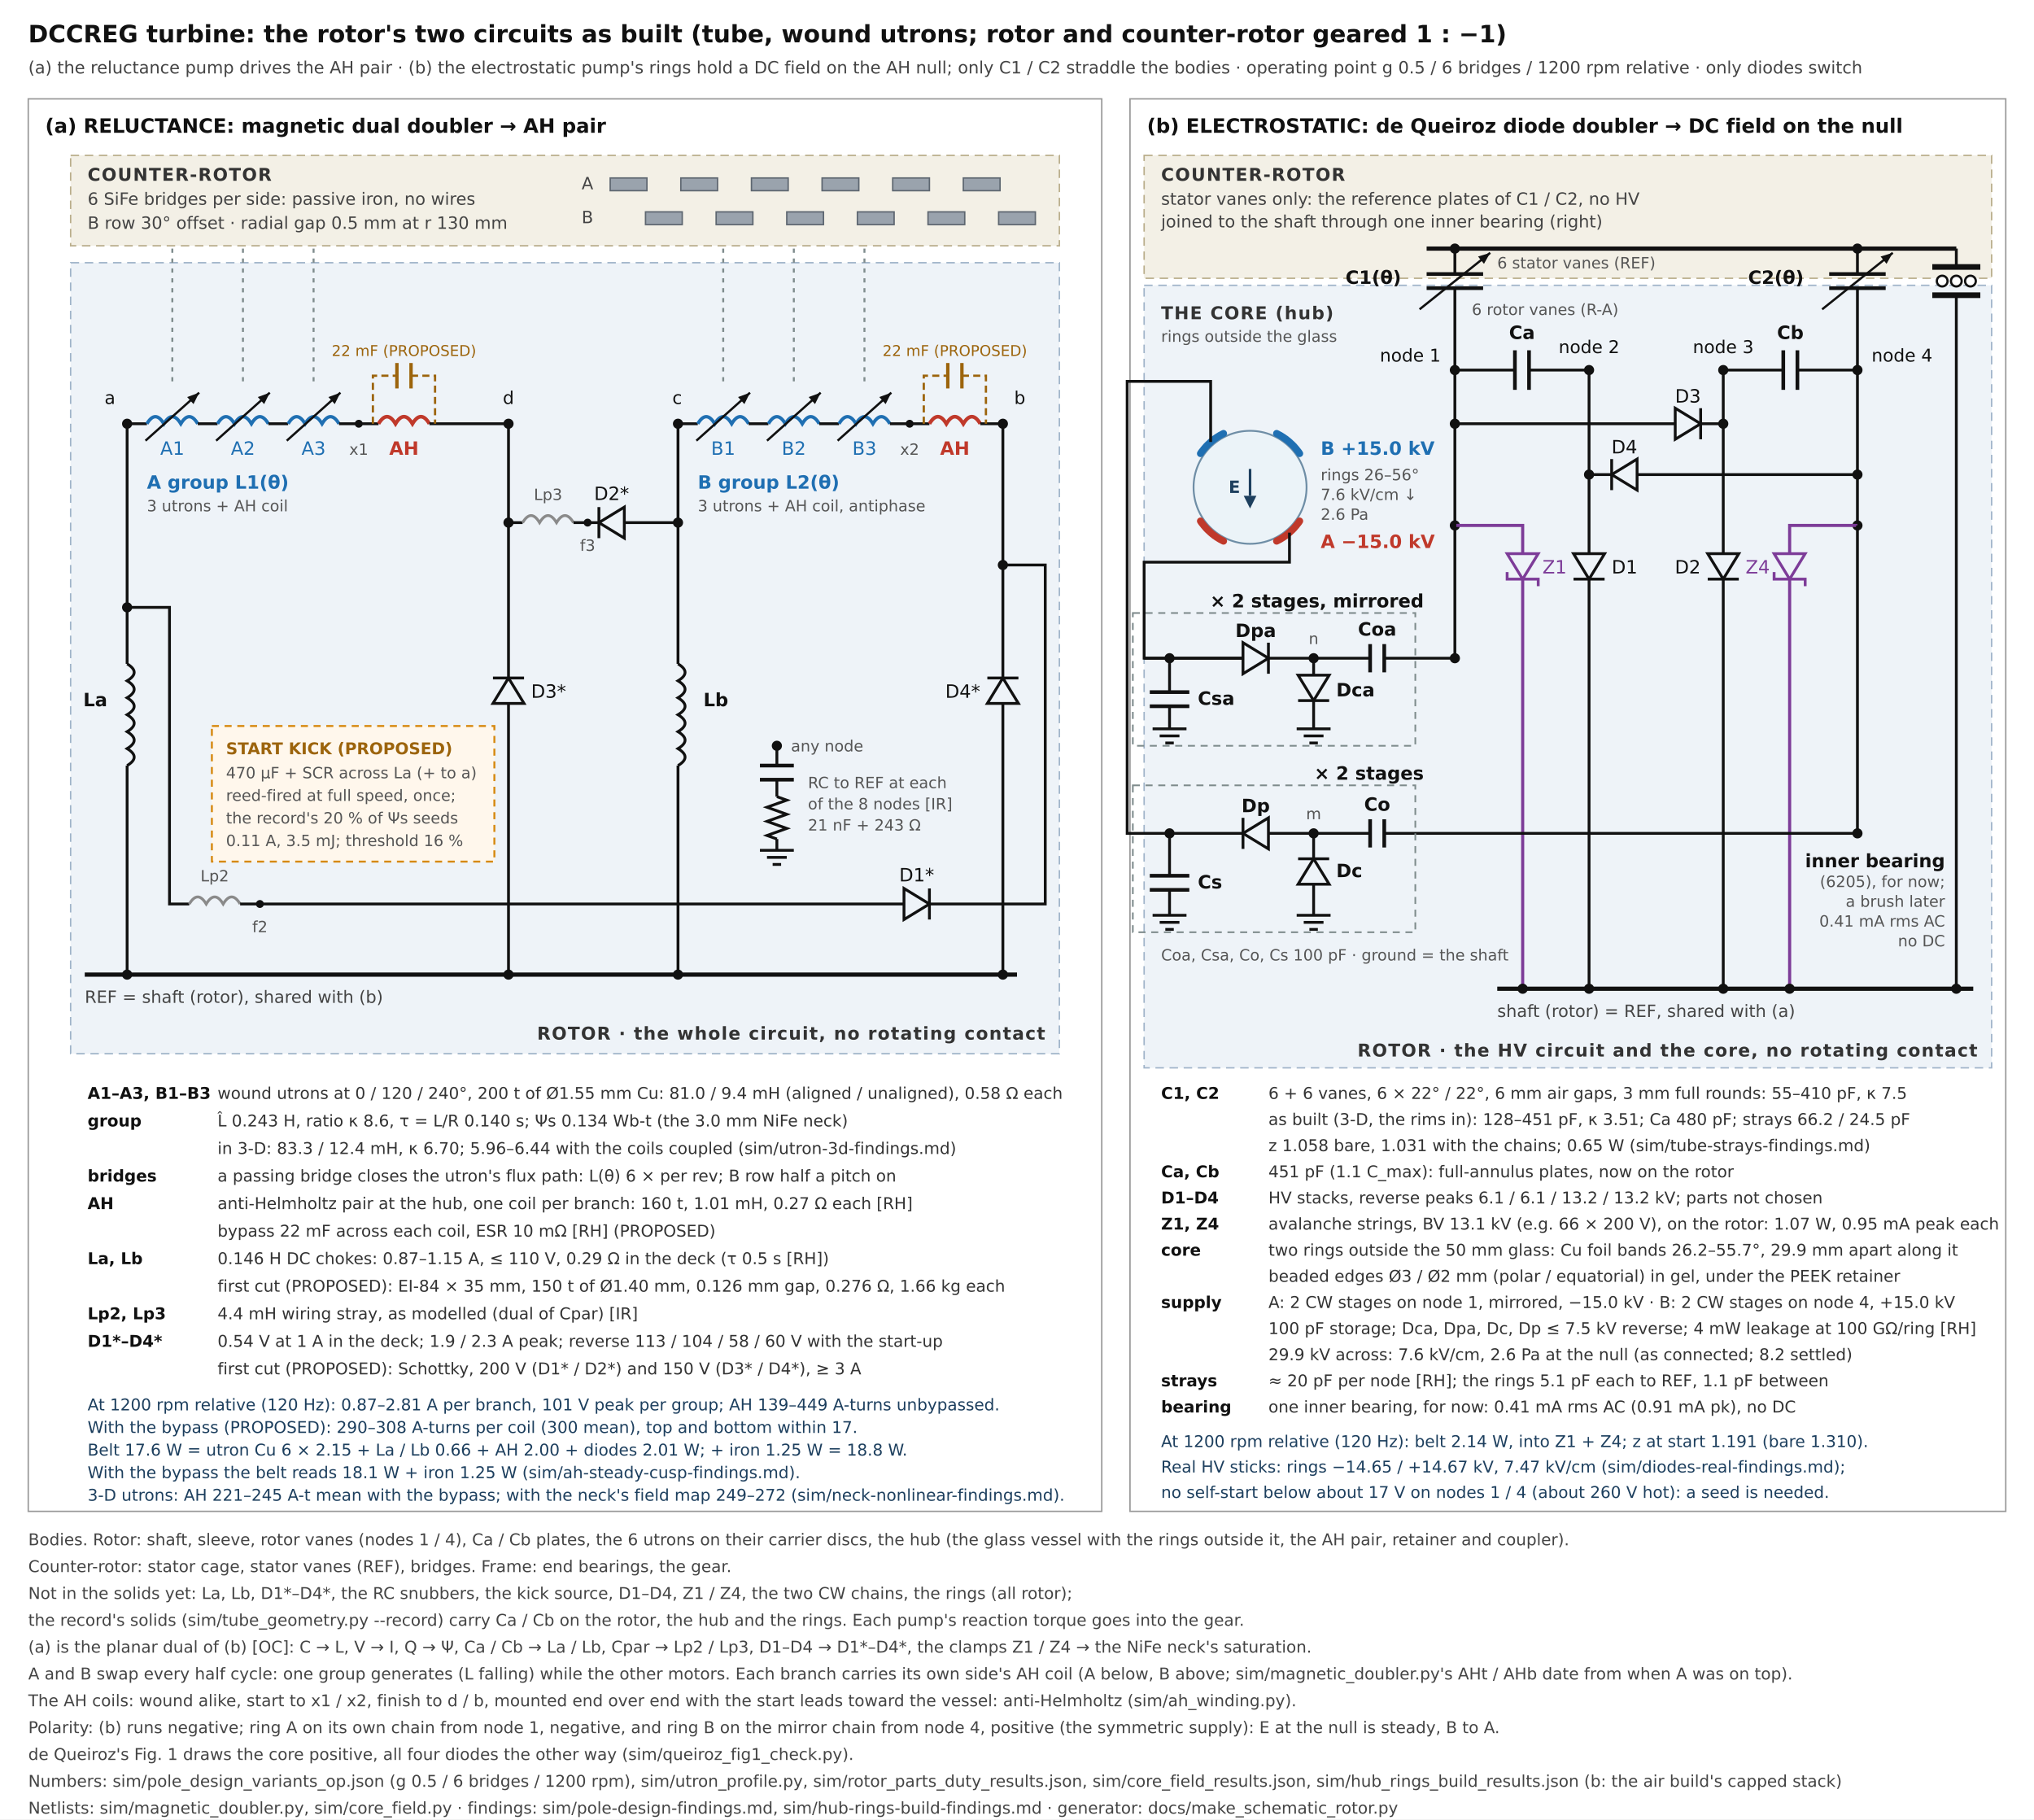
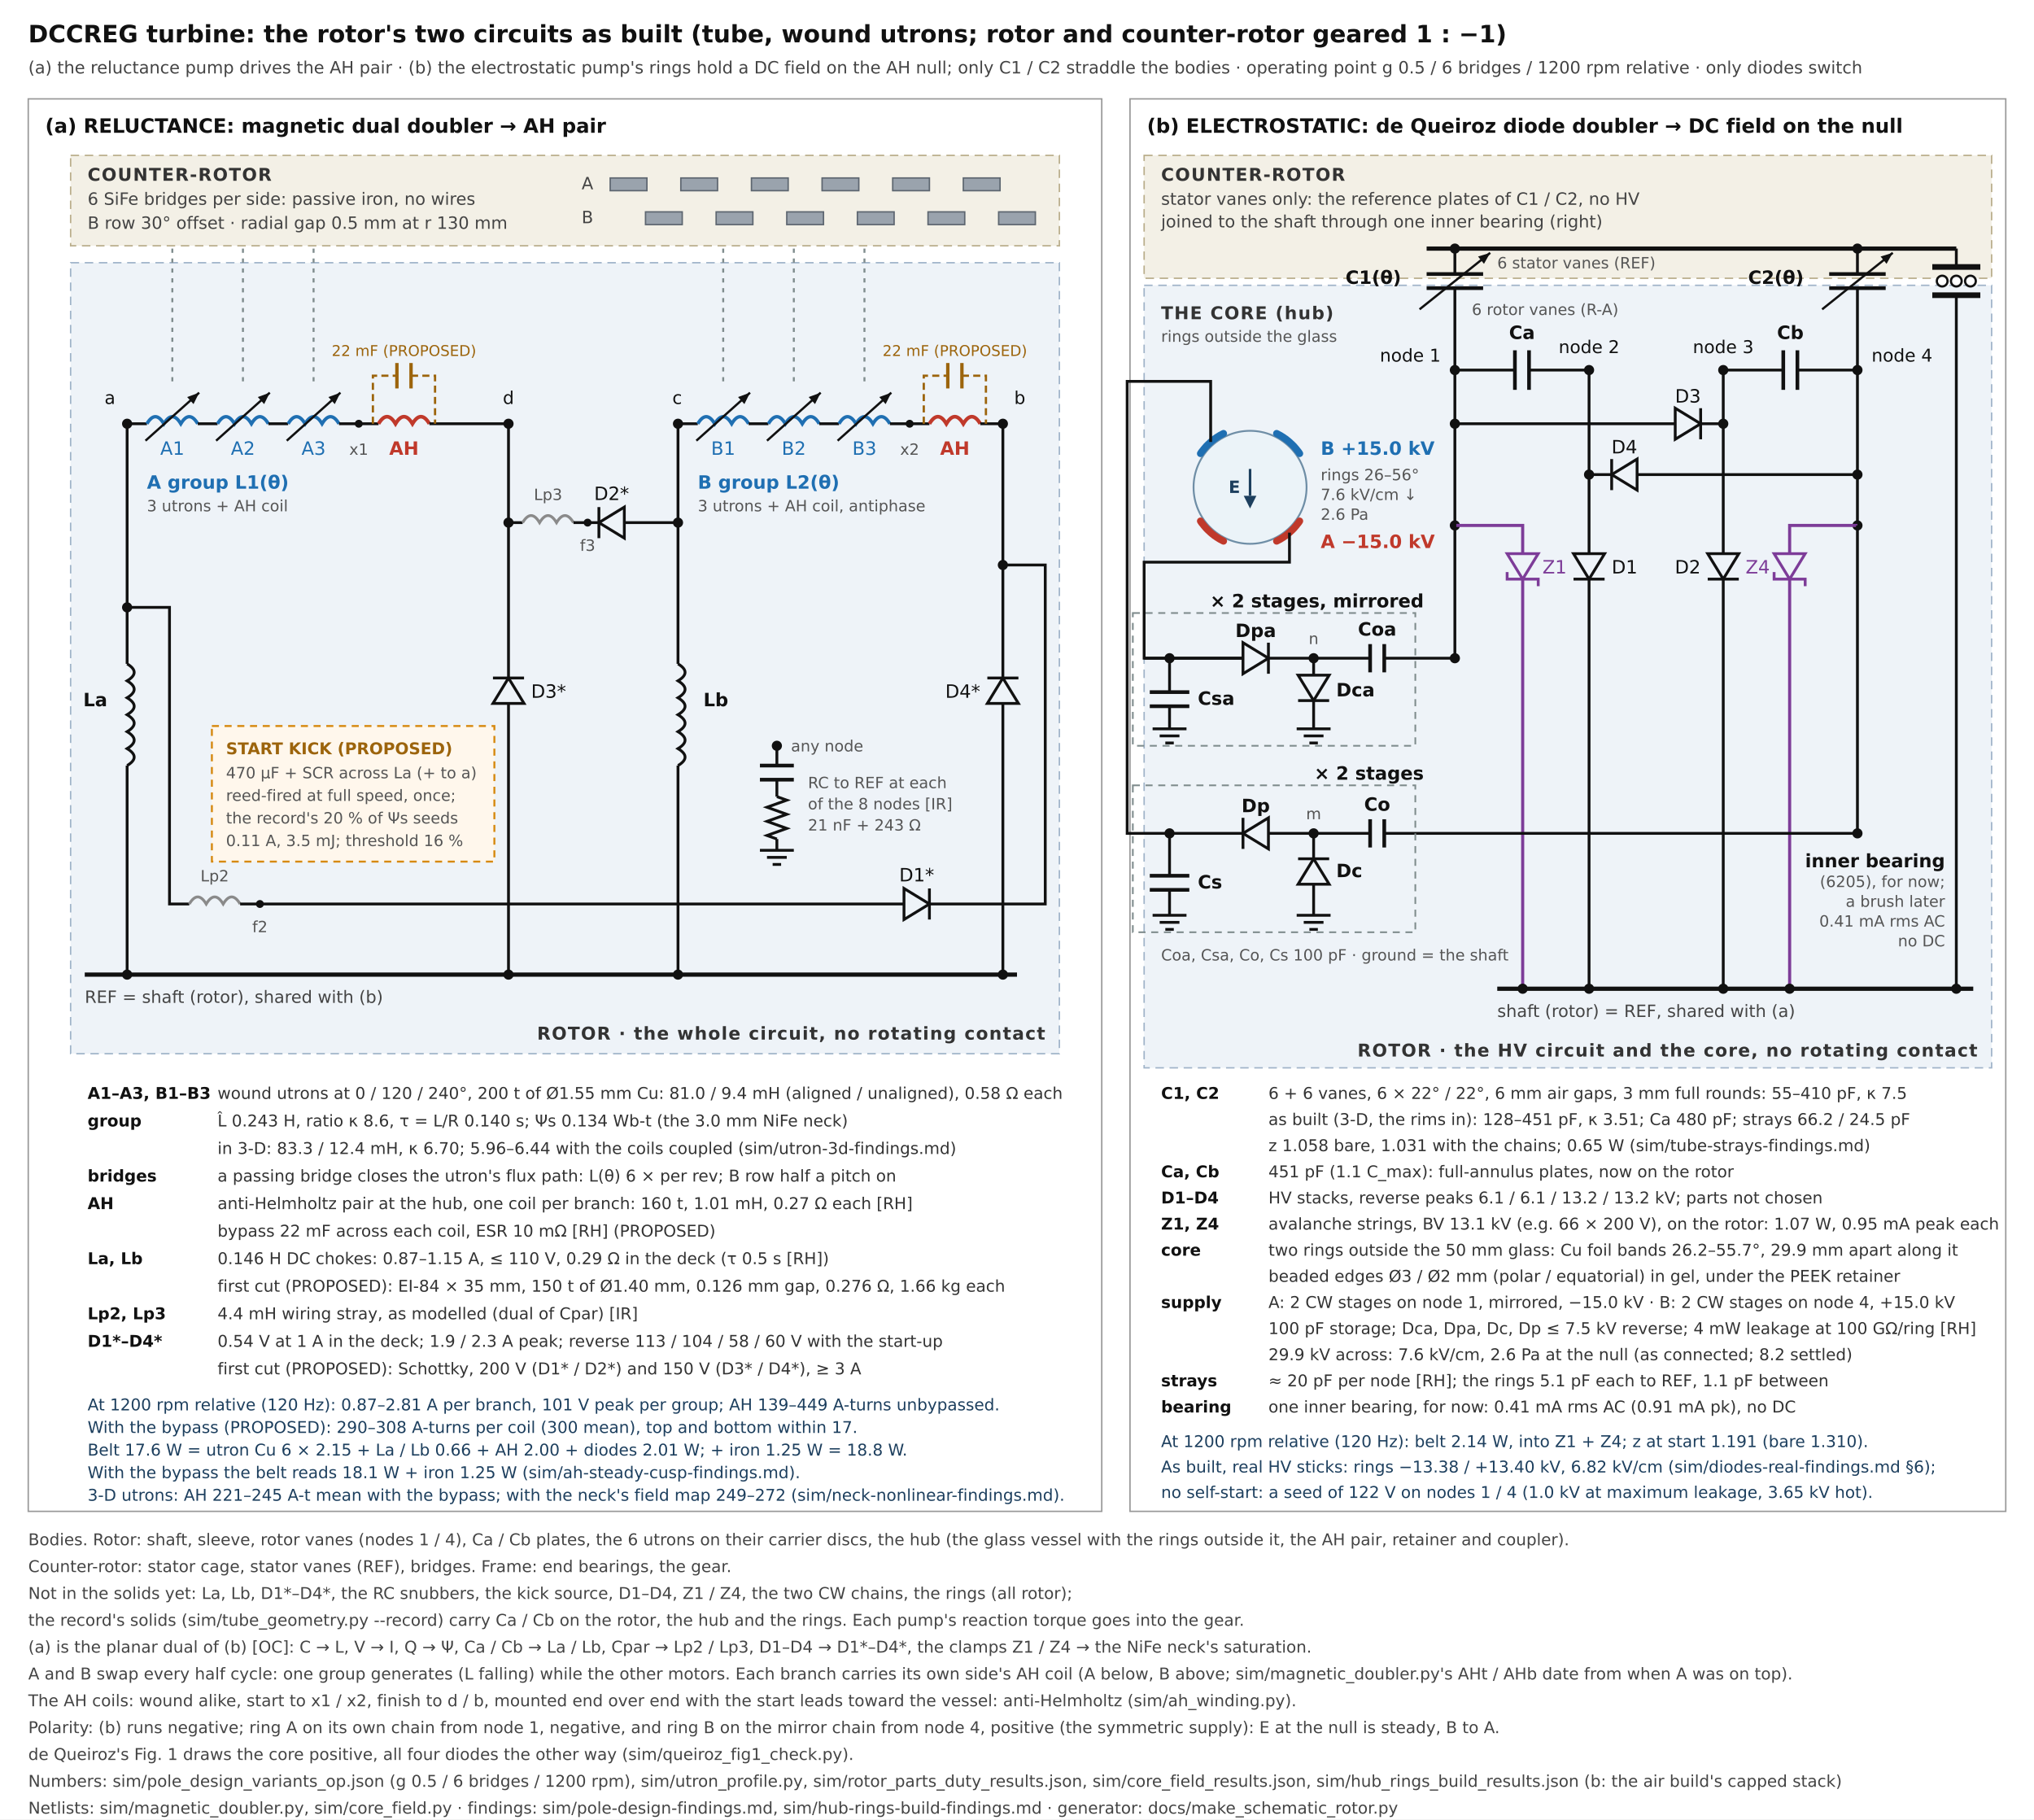
<svg xmlns="http://www.w3.org/2000/svg" viewBox="0 0 1440 1288" width="1440" height="1288" font-family="DejaVu Sans, Arial, sans-serif" font-size="13">
  <rect width="1440" height="1288" fill="#ffffff" />
  <style>
    .w{stroke:#111;stroke-width:2;fill:none} .ut{stroke:#1f6fb2;stroke-width:2.4;fill:none} .ah{stroke:#c0392b;stroke-width:2.6;fill:none}
    .st{stroke:#8a8a8a;stroke-width:2;fill:none} .lim{stroke:#7d3c98;stroke-width:2.2;fill:none}
    .zl{stroke:#7d3c98;stroke-width:2;fill:none} .va{stroke:#111;stroke-width:1.6}
    .pl{stroke:#111;stroke-width:2.6} .rail{stroke:#111;stroke-width:3} .mag{stroke:#7f8c8d;stroke-width:1.4;stroke-dasharray:3 4}
    .br{fill:#9aa3ad;stroke:#5d6670;stroke-width:1} .brush{fill:#444;stroke:#111;stroke-width:1}
    .ring{stroke:#111;stroke-width:4} .ball{fill:#fff;stroke:#111;stroke-width:1.6} .dot{fill:#111}
    .zone_cr{fill:#f3f0e6;stroke:#b9ad8a;stroke-width:1;stroke-dasharray:6 4} .zone_r{fill:#eef3f8;stroke:#9fb3c8;stroke-width:1;stroke-dasharray:6 4}
    .kick{fill:#fff7ec;stroke:#d68910;stroke-width:1.4;stroke-dasharray:5 4} .frame{fill:none;stroke:#999;stroke-width:1}
    .prop{stroke:#9c640c;stroke-width:1.6;fill:none;stroke-dasharray:5 3} .propc{stroke:#9c640c;stroke-width:2.4}
    .tp{fill:#9c640c;font-size:10.5px}
    .t{fill:#111} .tu{fill:#1f6fb2} .ta{fill:#c0392b} .tl{fill:#7d3c98} .nd{fill:#111;font-size:12.5px}
    .m{fill:#444;font-size:12px} .ms{fill:#555;font-size:11px} .zh{fill:#333;font-size:12.5px;font-weight:bold;letter-spacing:0.06em}
    .tk{fill:#111;font-size:11.5px;font-weight:bold} .tk2{fill:#9c640c;font-size:11.5px;font-weight:bold} .tv{fill:#333;font-size:11.5px}
    .op{fill:#1d3f5e;font-size:11.5px} .h{font-size:17px;font-weight:bold;fill:#111} .h2{font-size:14px;font-weight:bold;fill:#111}
    .n{fill:#444;font-size:11.5px} .te{fill:#1d3f5e;font-size:12px;font-weight:bold} .ef{stroke:#1d3f5e;stroke-width:1.8}
    .cone_a{fill:#f6d5d1;stroke:#c0392b;stroke-width:2.6} .cone_b{fill:#dbe7f3;stroke:#1f6fb2;stroke-width:2.6}
    .glass{fill:#eaf3f8;fill-opacity:0.92;stroke:#6f8ea6;stroke-width:1.3}
  </style>
  <text x="20.0" y="30.0" class="h" text-anchor="start">DCCREG turbine: the rotor's two circuits as built (tube, wound utrons; rotor and counter-rotor geared 1 : −1)</text>
  <text x="20.0" y="52.0" class="m" text-anchor="start">(a) the reluctance pump drives the AH pair · (b) the electrostatic pump's rings hold a DC field on the AH null; only C1 / C2 straddle the bodies · operating point g 0.5 / 6 bridges / 1200 rpm relative · only diodes switch</text>
  <rect x="20.0" y="70.0" width="760.0" height="1000.0" class="frame" />
  <text x="32.0" y="94.0" class="h2" text-anchor="start">(a) RELUCTANCE: magnetic dual doubler → AH pair</text>
  <rect x="800.0" y="70.0" width="620.0" height="1000.0" class="frame" />
  <text x="812.0" y="94.0" class="h2" text-anchor="start">(b) ELECTROSTATIC: de Queiroz diode doubler → DC field on the null</text>
  <rect x="50.0" y="110.0" width="700.0" height="64.0" class="zone_cr" />
  <text x="62.0" y="128.0" class="zh" text-anchor="start">COUNTER-ROTOR</text>
  <text x="62.0" y="145.0" class="m" text-anchor="start">6 SiFe bridges per side: passive iron, no wires</text>
  <text x="62.0" y="162.0" class="m" text-anchor="start">B row 30° offset · radial gap 0.5 mm at r 130 mm</text>
  <rect x="432.0" y="126" width="26" height="9" class="br" />
  <rect x="457.0" y="150" width="26" height="9" class="br" />
  <rect x="482.0" y="126" width="26" height="9" class="br" />
  <rect x="507.0" y="150" width="26" height="9" class="br" />
  <rect x="532.0" y="126" width="26" height="9" class="br" />
  <rect x="557.0" y="150" width="26" height="9" class="br" />
  <rect x="582.0" y="126" width="26" height="9" class="br" />
  <rect x="607.0" y="150" width="26" height="9" class="br" />
  <rect x="632.0" y="126" width="26" height="9" class="br" />
  <rect x="657.0" y="150" width="26" height="9" class="br" />
  <rect x="682.0" y="126" width="26" height="9" class="br" />
  <rect x="707.0" y="150" width="26" height="9" class="br" />
  <text x="420.0" y="134.0" class="m" text-anchor="end">A</text>
  <text x="420.0" y="158.0" class="m" text-anchor="end">B</text>
  <rect x="50.0" y="186.0" width="700.0" height="560.0" class="zone_r" />
  <text x="740.0" y="736.0" class="zh" text-anchor="end">ROTOR · the whole circuit, no rotating contact</text>
  <circle cx="90.0" cy="300.0" r="3.6" class="dot" />
  <text x="74.0" y="286.0" class="nd" text-anchor="start">a</text>
  <circle cx="360.0" cy="300.0" r="3.6" class="dot" />
  <text x="356.0" y="286.0" class="nd" text-anchor="start">d</text>
  <circle cx="480.0" cy="300.0" r="3.6" class="dot" />
  <text x="476.0" y="286.0" class="nd" text-anchor="start">c</text>
  <circle cx="710.0" cy="300.0" r="3.6" class="dot" />
  <text x="718.0" y="286.0" class="nd" text-anchor="start">b</text>
  <line x1="90.0" y1="300.0" x2="104.0" y2="300.0" class="w" />
  <path d="M104.0 300.0 q6 -10 12 0 q6 -10 12 0 q6 -10 12 0" class="ut" />
  <line x1="103.0" y1="312.0" x2="141.0" y2="278.0" class="va" />
  <polygon points="141.0,278.0 137.0,286.1 132.5,281.1" fill="#111" />
  <line x1="122.0" y1="176.0" x2="122.0" y2="274.0" class="mag" />
  <text x="122.0" y="322.0" class="tu" text-anchor="middle">A1</text>
  <line x1="140.0" y1="300.0" x2="154.0" y2="300.0" class="w" />
  <path d="M154.0 300.0 q6 -10 12 0 q6 -10 12 0 q6 -10 12 0" class="ut" />
  <line x1="153.0" y1="312.0" x2="191.0" y2="278.0" class="va" />
  <polygon points="191.0,278.0 187.0,286.1 182.5,281.1" fill="#111" />
  <line x1="172.0" y1="176.0" x2="172.0" y2="274.0" class="mag" />
  <text x="172.0" y="322.0" class="tu" text-anchor="middle">A2</text>
  <line x1="190.0" y1="300.0" x2="204.0" y2="300.0" class="w" />
  <path d="M204.0 300.0 q6 -10 12 0 q6 -10 12 0 q6 -10 12 0" class="ut" />
  <line x1="203.0" y1="312.0" x2="241.0" y2="278.0" class="va" />
  <polygon points="241.0,278.0 237.0,286.1 232.5,281.1" fill="#111" />
  <line x1="222.0" y1="176.0" x2="222.0" y2="274.0" class="mag" />
  <text x="222.0" y="322.0" class="tu" text-anchor="middle">A3</text>
  <line x1="240.0" y1="300.0" x2="254.0" y2="300.0" class="w" />
  <circle cx="254.0" cy="300.0" r="2.8" class="dot" />
  <text x="254.0" y="322.0" class="ms" text-anchor="middle">x1</text>
  <line x1="254.0" y1="300.0" x2="268.0" y2="300.0" class="w" />
  <path d="M268.0 300.0 q6 -10 12 0 q6 -10 12 0 q6 -10 12 0" class="ah" />
  <text x="286.0" y="322.0" class="ta" text-anchor="middle" font-weight="bold">AH</text>
  <line x1="304.0" y1="300.0" x2="360.0" y2="300.0" class="w" />
  <polyline points="264.0,300.0 264.0,266.0 281.0,266.0" class="prop" />
  <polyline points="291.0,266.0 308.0,266.0 308.0,300.0" class="prop" />
  <line x1="281.0" y1="257.0" x2="281.0" y2="275.0" class="propc" />
  <line x1="291.0" y1="257.0" x2="291.0" y2="275.0" class="propc" />
  <text x="286.0" y="252.0" class="tp" text-anchor="middle">22 mF (PROPOSED)</text>
  <text x="104.0" y="346.0" class="tu" text-anchor="start" font-weight="bold">A group  L1(θ)</text>
  <text x="104.0" y="362.0" class="ms" text-anchor="start">3 utrons + AH coil</text>
  <line x1="480.0" y1="300.0" x2="494.0" y2="300.0" class="w" />
  <path d="M494.0 300.0 q6 -10 12 0 q6 -10 12 0 q6 -10 12 0" class="ut" />
  <line x1="493.0" y1="312.0" x2="531.0" y2="278.0" class="va" />
  <polygon points="531.0,278.0 527.0,286.1 522.5,281.1" fill="#111" />
  <line x1="512.0" y1="176.0" x2="512.0" y2="274.0" class="mag" />
  <text x="512.0" y="322.0" class="tu" text-anchor="middle">B1</text>
  <line x1="530.0" y1="300.0" x2="544.0" y2="300.0" class="w" />
  <path d="M544.0 300.0 q6 -10 12 0 q6 -10 12 0 q6 -10 12 0" class="ut" />
  <line x1="543.0" y1="312.0" x2="581.0" y2="278.0" class="va" />
  <polygon points="581.0,278.0 577.0,286.1 572.5,281.1" fill="#111" />
  <line x1="562.0" y1="176.0" x2="562.0" y2="274.0" class="mag" />
  <text x="562.0" y="322.0" class="tu" text-anchor="middle">B2</text>
  <line x1="580.0" y1="300.0" x2="594.0" y2="300.0" class="w" />
  <path d="M594.0 300.0 q6 -10 12 0 q6 -10 12 0 q6 -10 12 0" class="ut" />
  <line x1="593.0" y1="312.0" x2="631.0" y2="278.0" class="va" />
  <polygon points="631.0,278.0 627.0,286.1 622.5,281.1" fill="#111" />
  <line x1="612.0" y1="176.0" x2="612.0" y2="274.0" class="mag" />
  <text x="612.0" y="322.0" class="tu" text-anchor="middle">B3</text>
  <line x1="630.0" y1="300.0" x2="644.0" y2="300.0" class="w" />
  <circle cx="644.0" cy="300.0" r="2.8" class="dot" />
  <text x="644.0" y="322.0" class="ms" text-anchor="middle">x2</text>
  <line x1="644.0" y1="300.0" x2="658.0" y2="300.0" class="w" />
  <path d="M658.0 300.0 q6 -10 12 0 q6 -10 12 0 q6 -10 12 0" class="ah" />
  <text x="676.0" y="322.0" class="ta" text-anchor="middle" font-weight="bold">AH</text>
  <line x1="694.0" y1="300.0" x2="710.0" y2="300.0" class="w" />
  <polyline points="654.0,300.0 654.0,266.0 671.0,266.0" class="prop" />
  <polyline points="681.0,266.0 698.0,266.0 698.0,300.0" class="prop" />
  <line x1="671.0" y1="257.0" x2="671.0" y2="275.0" class="propc" />
  <line x1="681.0" y1="257.0" x2="681.0" y2="275.0" class="propc" />
  <text x="676.0" y="252.0" class="tp" text-anchor="middle">22 mF (PROPOSED)</text>
  <text x="494.0" y="346.0" class="tu" text-anchor="start" font-weight="bold">B group  L2(θ)</text>
  <text x="494.0" y="362.0" class="ms" text-anchor="start">3 utrons + AH coil, antiphase</text>
  <line x1="90.0" y1="300.0" x2="90.0" y2="470.0" class="w" />
  <path d="M90.0 470.0 q10 6 0 12 q10 6 0 12 q10 6 0 12 q10 6 0 12 q10 6 0 12 q10 6 0 12" class="w" />
  <line x1="90.0" y1="542.0" x2="90.0" y2="690.0" class="w" />
  <text x="76.0" y="500.0" class="t" text-anchor="end" font-weight="bold">La</text>
  <line x1="480.0" y1="300.0" x2="480.0" y2="470.0" class="w" />
  <path d="M480.0 470.0 q10 6 0 12 q10 6 0 12 q10 6 0 12 q10 6 0 12 q10 6 0 12 q10 6 0 12" class="w" />
  <line x1="480.0" y1="542.0" x2="480.0" y2="690.0" class="w" />
  <text x="498.0" y="500.0" class="t" text-anchor="start" font-weight="bold">Lb</text>
  <line x1="360.0" y1="300.0" x2="360.0" y2="480.0" class="w" />
  <polygon points="371.0,498.0 349.0,498.0 360.0,480.0" fill="none" stroke="#111" stroke-width="2" />
  <line x1="371.0" y1="480.0" x2="349.0" y2="480.0" stroke="#111" stroke-width="2" />
  <line x1="360.0" y1="498.0" x2="360.0" y2="690.0" class="w" />
  <text x="376.0" y="494.0" class="t" text-anchor="start">D3*</text>
  <line x1="710.0" y1="300.0" x2="710.0" y2="480.0" class="w" />
  <polygon points="721.0,498.0 699.0,498.0 710.0,480.0" fill="none" stroke="#111" stroke-width="2" />
  <line x1="721.0" y1="480.0" x2="699.0" y2="480.0" stroke="#111" stroke-width="2" />
  <line x1="710.0" y1="498.0" x2="710.0" y2="690.0" class="w" />
  <text x="694.0" y="494.0" class="t" text-anchor="end">D4*</text>
  <circle cx="360.0" cy="370.0" r="3.6" class="dot" />
  <line x1="360.0" y1="370.0" x2="370.0" y2="370.0" class="w" />
  <path d="M370.0 370.0 q6 -10 12 0 q6 -10 12 0 q6 -10 12 0" class="st" />
  <line x1="406.0" y1="370.0" x2="416.0" y2="370.0" class="w" />
  <circle cx="416.0" cy="370.0" r="2.8" class="dot" />
  <text x="416.0" y="390.0" class="ms" text-anchor="middle">f3</text>
  <line x1="416.0" y1="370.0" x2="424.0" y2="370.0" class="w" />
  <polygon points="442.0,359.0 442.0,381.0 424.0,370.0" fill="none" stroke="#111" stroke-width="2" />
  <line x1="424.0" y1="359.0" x2="424.0" y2="381.0" stroke="#111" stroke-width="2" />
  <line x1="442.0" y1="370.0" x2="480.0" y2="370.0" class="w" />
  <circle cx="480.0" cy="370.0" r="3.6" class="dot" />
  <text x="388.0" y="354.0" class="ms" text-anchor="middle">Lp3</text>
  <text x="433.0" y="354.0" class="t" text-anchor="middle">D2*</text>
  <circle cx="90.0" cy="430.0" r="3.6" class="dot" />
  <polyline points="90.0,430.0 120.0,430.0 120.0,640.0 134.0,640.0" class="w" />
  <path d="M134.0 640.0 q6 -10 12 0 q6 -10 12 0 q6 -10 12 0" class="st" />
  <line x1="170.0" y1="640.0" x2="184.0" y2="640.0" class="w" />
  <circle cx="184.0" cy="640.0" r="2.8" class="dot" />
  <text x="184.0" y="660.0" class="ms" text-anchor="middle">f2</text>
  <text x="152.0" y="624.0" class="ms" text-anchor="middle">Lp2</text>
  <line x1="184.0" y1="640.0" x2="640.0" y2="640.0" class="w" />
  <polygon points="640.0,651.0 640.0,629.0 658.0,640.0" fill="none" stroke="#111" stroke-width="2" />
  <line x1="658.0" y1="651.0" x2="658.0" y2="629.0" stroke="#111" stroke-width="2" />
  <text x="649.0" y="624.0" class="t" text-anchor="middle">D1*</text>
  <polyline points="658.0,640.0 740.0,640.0 740.0,400.0 710.0,400.0" class="w" />
  <circle cx="710.0" cy="400.0" r="3.6" class="dot" />
  <line x1="60.0" y1="690.0" x2="720.0" y2="690.0" class="rail" />
  <circle cx="90.0" cy="690.0" r="3.6" class="dot" />
  <circle cx="360.0" cy="690.0" r="3.6" class="dot" />
  <circle cx="480.0" cy="690.0" r="3.6" class="dot" />
  <circle cx="710.0" cy="690.0" r="3.6" class="dot" />
  <text x="60.0" y="710.0" class="m" text-anchor="start">REF = shaft (rotor), shared with (b)</text>
  <rect x="150.0" y="514.0" width="200.0" height="96.0" class="kick" />
  <text x="160.0" y="534.0" class="tk2" text-anchor="start">START KICK (PROPOSED)</text>
  <text x="160.0" y="551.0" class="ms" text-anchor="start">470 µF + SCR across La (+ to a)</text>
  <text x="160.0" y="567.0" class="ms" text-anchor="start">reed-fired at full speed, once;</text>
  <text x="160.0" y="583.0" class="ms" text-anchor="start">the record's 20 % of Ψs seeds</text>
  <text x="160.0" y="599.0" class="ms" text-anchor="start">0.11 A, 3.5 mJ; threshold 16 %</text>
  <circle cx="550.0" cy="528.0" r="3.6" class="dot" />
  <text x="560.0" y="532.0" class="ms" text-anchor="start">any node</text>
  <line x1="550.0" y1="528.0" x2="550.0" y2="542.0" class="w" />
  <line x1="538.0" y1="542.0" x2="562.0" y2="542.0" class="pl" />
  <line x1="538.0" y1="552.0" x2="562.0" y2="552.0" class="pl" />
  <line x1="550.0" y1="552.0" x2="550.0" y2="564.0" class="w" />
  <polyline points="550.0,564.0 557.0,566.5 543.0,571.5 557.0,576.5 543.0,581.5 557.0,586.5 543.0,591.5 550.0,594.0" class="w" />
  <line x1="550.0" y1="594.0" x2="550.0" y2="602.0" class="w" />
  <line x1="538.0" y1="602.0" x2="562.0" y2="602.0" class="w" />
  <line x1="543.0" y1="607.0" x2="557.0" y2="607.0" class="w" />
  <line x1="547.0" y1="612.0" x2="553.0" y2="612.0" class="w" />
  <text x="572.0" y="558.0" class="ms" text-anchor="start">RC to REF at each</text>
  <text x="572.0" y="573.0" class="ms" text-anchor="start">of the 8 nodes [IR]</text>
  <text x="572.0" y="588.0" class="ms" text-anchor="start">21 nF + 243 Ω</text>
  <rect x="810.0" y="110.0" width="600.0" height="87.0" class="zone_cr" />
  <text x="822.0" y="128.0" class="zh" text-anchor="start">COUNTER-ROTOR</text>
  <text x="822.0" y="145.0" class="m" text-anchor="start">stator vanes only: the reference plates of C1 / C2, no HV</text>
  <text x="822.0" y="161.0" class="m" text-anchor="start">joined to the shaft through one inner bearing (right)</text>
  <rect x="810.0" y="202.0" width="600.0" height="554.0" class="zone_r" />
  <text x="1400.0" y="748.0" class="zh" text-anchor="end">ROTOR · the HV circuit and the core, no rotating contact</text>
  <line x1="1010.0" y1="176.0" x2="1385.0" y2="176.0" class="rail" />
  <circle cx="1030.0" cy="176.0" r="3.6" class="dot" />
  <line x1="1030.0" y1="176.0" x2="1030.0" y2="194.0" class="w" />
  <line x1="1010.0" y1="194.0" x2="1050.0" y2="194.0" class="pl" />
  <line x1="1010.0" y1="204.0" x2="1050.0" y2="204.0" class="pl" />
  <line x1="1005.0" y1="219.0" x2="1055.0" y2="179.0" class="va" />
  <polygon points="1055.0,179.0 1050.6,186.8 1046.4,181.6" fill="#111" />
  <line x1="1030.0" y1="204.0" x2="1030.0" y2="262.0" class="w" />
  <text x="992.0" y="201.0" class="t" text-anchor="end" font-weight="bold">C1(θ)</text>
  <circle cx="1315.0" cy="176.0" r="3.6" class="dot" />
  <line x1="1315.0" y1="176.0" x2="1315.0" y2="194.0" class="w" />
  <line x1="1295.0" y1="194.0" x2="1335.0" y2="194.0" class="pl" />
  <line x1="1295.0" y1="204.0" x2="1335.0" y2="204.0" class="pl" />
  <line x1="1290.0" y1="219.0" x2="1340.0" y2="179.0" class="va" />
  <polygon points="1340.0,179.0 1335.6,186.8 1331.4,181.6" fill="#111" />
  <line x1="1315.0" y1="204.0" x2="1315.0" y2="262.0" class="w" />
  <text x="1277.0" y="201.0" class="t" text-anchor="end" font-weight="bold">C2(θ)</text>
  <text x="1060.0" y="190.0" class="ms" text-anchor="start">6 stator vanes (REF)</text>
  <text x="1042.0" y="223.0" class="ms" text-anchor="start">6 rotor vanes (R-A)</text>
  <circle cx="1030.0" cy="262.0" r="3.6" class="dot" />
  <text x="1020.0" y="256.0" class="nd" text-anchor="end">node 1</text>
  <circle cx="1125.0" cy="262.0" r="3.6" class="dot" />
  <text x="1125.0" y="250.0" class="nd" text-anchor="middle">node 2</text>
  <circle cx="1220.0" cy="262.0" r="3.6" class="dot" />
  <text x="1220.0" y="250.0" class="nd" text-anchor="middle">node 3</text>
  <circle cx="1315.0" cy="262.0" r="3.6" class="dot" />
  <text x="1325.0" y="256.0" class="nd" text-anchor="start">node 4</text>
  <line x1="1030.0" y1="262.0" x2="1072.5" y2="262.0" class="w" />
  <line x1="1072.5" y1="248.0" x2="1072.5" y2="276.0" class="pl" />
  <line x1="1082.5" y1="248.0" x2="1082.5" y2="276.0" class="pl" />
  <line x1="1082.5" y1="262.0" x2="1125.0" y2="262.0" class="w" />
  <text x="1077.5" y="240.0" class="t" text-anchor="middle" font-weight="bold">Ca</text>
  <line x1="1220.0" y1="262.0" x2="1262.5" y2="262.0" class="w" />
  <line x1="1262.5" y1="248.0" x2="1262.5" y2="276.0" class="pl" />
  <line x1="1272.5" y1="248.0" x2="1272.5" y2="276.0" class="pl" />
  <line x1="1272.5" y1="262.0" x2="1315.0" y2="262.0" class="w" />
  <text x="1267.5" y="240.0" class="t" text-anchor="middle" font-weight="bold">Cb</text>
  <circle cx="1030.0" cy="300.0" r="3.6" class="dot" />
  <line x1="1030.0" y1="300.0" x2="1186.0" y2="300.0" class="w" />
  <polygon points="1186.0,311.0 1186.0,289.0 1204.0,300.0" fill="none" stroke="#111" stroke-width="2" />
  <line x1="1204.0" y1="311.0" x2="1204.0" y2="289.0" stroke="#111" stroke-width="2" />
  <line x1="1204.0" y1="300.0" x2="1220.0" y2="300.0" class="w" />
  <circle cx="1220.0" cy="300.0" r="3.6" class="dot" />
  <text x="1195.0" y="285.0" class="t" text-anchor="middle">D3</text>
  <line x1="1315.0" y1="262.0" x2="1315.0" y2="372.0" class="w" />
  <circle cx="1315.0" cy="336.0" r="3.6" class="dot" />
  <line x1="1315.0" y1="336.0" x2="1159.0" y2="336.0" class="w" />
  <polygon points="1159.0,325.0 1159.0,347.0 1141.0,336.0" fill="none" stroke="#111" stroke-width="2" />
  <line x1="1141.0" y1="325.0" x2="1141.0" y2="347.0" stroke="#111" stroke-width="2" />
  <line x1="1141.0" y1="336.0" x2="1125.0" y2="336.0" class="w" />
  <circle cx="1125.0" cy="336.0" r="3.6" class="dot" />
  <text x="1150.0" y="321.0" class="t" text-anchor="middle">D4</text>
  <line x1="1125.0" y1="262.0" x2="1125.0" y2="392.0" class="w" />
  <polygon points="1114.0,392.0 1136.0,392.0 1125.0,410.0" fill="none" stroke="#111" stroke-width="2" />
  <line x1="1114.0" y1="410.0" x2="1136.0" y2="410.0" stroke="#111" stroke-width="2" />
  <line x1="1125.0" y1="410.0" x2="1125.0" y2="700.0" class="w" />
  <text x="1141.0" y="406.0" class="t" text-anchor="start">D1</text>
  <line x1="1220.0" y1="262.0" x2="1220.0" y2="392.0" class="w" />
  <polygon points="1209.0,392.0 1231.0,392.0 1220.0,410.0" fill="none" stroke="#111" stroke-width="2" />
  <line x1="1209.0" y1="410.0" x2="1231.0" y2="410.0" stroke="#111" stroke-width="2" />
  <line x1="1220.0" y1="410.0" x2="1220.0" y2="700.0" class="w" />
  <text x="1204.0" y="406.0" class="t" text-anchor="end">D2</text>
  <circle cx="1030.0" cy="372.0" r="3.6" class="dot" />
  <polyline points="1030.0,372.0 1078.0,372.0 1078.0,392.0" class="lim" />
  <polygon points="1067.0,392.0 1089.0,392.0 1078.0,410.0" fill="none" stroke="#7d3c98" stroke-width="2" />
  <polyline points="1067.0,405.0 1067.0,410.0 1089.0,410.0 1089.0,415.0" class="zl" />
  <line x1="1078.0" y1="410.0" x2="1078.0" y2="700.0" class="lim" />
  <text x="1092.0" y="406.0" class="tl" text-anchor="start">Z1</text>
  <circle cx="1315.0" cy="372.0" r="3.6" class="dot" />
  <polyline points="1315.0,372.0 1267.0,372.0 1267.0,392.0" class="lim" />
  <polygon points="1256.0,392.0 1278.0,392.0 1267.0,410.0" fill="none" stroke="#7d3c98" stroke-width="2" />
  <polyline points="1256.0,405.0 1256.0,410.0 1278.0,410.0 1278.0,415.0" class="zl" />
  <line x1="1267.0" y1="410.0" x2="1267.0" y2="700.0" class="lim" />
  <text x="1253.0" y="406.0" class="tl" text-anchor="end">Z4</text>
  <line x1="1315.0" y1="372.0" x2="1315.0" y2="590.0" class="w" />
  <circle cx="1315.0" cy="590.0" r="3.6" class="dot" />
  <circle cx="885.0" cy="345.0" r="40.0" class="glass" />
  <polyline points="866.2,306.9 865.4,307.3 864.5,307.8 863.7,308.2 862.9,308.7 862.1,309.2 861.3,309.7 860.5,310.3 859.7,310.8 859.0,311.4 858.2,312.0 857.5,312.6 856.8,313.2 856.1,313.9 855.4,314.5 854.7,315.2 854.0,315.9 853.4,316.6 852.8,317.3 852.2,318.0 851.6,318.8 851.0,319.5 850.4,320.3 849.9,321.1" fill="none" stroke="#1f6fb2" stroke-width="5" stroke-linecap="round" />
  <polyline points="903.8,306.9 904.6,307.3 905.5,307.8 906.3,308.2 907.1,308.7 907.9,309.2 908.7,309.7 909.5,310.3 910.3,310.8 911.0,311.4 911.8,312.0 912.5,312.6 913.2,313.2 913.9,313.9 914.6,314.5 915.3,315.2 916.0,315.9 916.6,316.6 917.2,317.3 917.8,318.0 918.4,318.8 919.0,319.5 919.6,320.3 920.1,321.1" fill="none" stroke="#1f6fb2" stroke-width="5" stroke-linecap="round" />
  <polyline points="866.2,383.1 865.4,382.7 864.5,382.2 863.7,381.8 862.9,381.3 862.1,380.8 861.3,380.3 860.5,379.7 859.7,379.2 859.0,378.6 858.2,378.0 857.5,377.4 856.8,376.8 856.1,376.1 855.4,375.5 854.7,374.8 854.0,374.1 853.4,373.4 852.8,372.7 852.2,372.0 851.6,371.2 851.0,370.5 850.4,369.7 849.9,368.9" fill="none" stroke="#c0392b" stroke-width="5" stroke-linecap="round" />
  <polyline points="903.8,383.1 904.6,382.7 905.5,382.2 906.3,381.8 907.1,381.3 907.9,380.8 908.7,380.3 909.5,379.7 910.3,379.2 911.0,378.6 911.8,378.0 912.5,377.4 913.2,376.8 913.9,376.1 914.6,375.5 915.3,374.8 916.0,374.1 916.6,373.4 917.2,372.7 917.8,372.0 918.4,371.2 919.0,370.5 919.6,369.7 920.1,368.9" fill="none" stroke="#c0392b" stroke-width="5" stroke-linecap="round" />
  <line x1="885.0" y1="332.0" x2="885.0" y2="351.0" class="ef" />
  <polygon points="885.0,360.0 880.5,351.0 889.5,351.0" fill="#1d3f5e" />
  <text x="878.0" y="349.0" class="te" text-anchor="end">E</text>
  <line x1="1030.0" y1="262.0" x2="1030.0" y2="466.0" class="w" />
  <circle cx="1030.0" cy="466.0" r="3.6" class="dot" />
  <polyline points="912.9,377.1 912.9,398.0 810.0,398.0 810.0,466.0 880.0,466.0" class="w" />
  <circle cx="828.0" cy="466.0" r="3.6" class="dot" />
  <line x1="828.0" y1="466.0" x2="828.0" y2="490.0" class="w" />
  <line x1="814.0" y1="490.0" x2="842.0" y2="490.0" class="pl" />
  <line x1="814.0" y1="500.0" x2="842.0" y2="500.0" class="pl" />
  <line x1="828.0" y1="500.0" x2="828.0" y2="516.0" class="w" />
  <line x1="816.0" y1="516.0" x2="840.0" y2="516.0" class="w" />
  <line x1="821.0" y1="521.0" x2="835.0" y2="521.0" class="w" />
  <line x1="825.0" y1="526.0" x2="831.0" y2="526.0" class="w" />
  <text x="848.0" y="499.0" class="t" text-anchor="start" font-weight="bold">Csa</text>
  <line x1="810.0" y1="466.0" x2="880.0" y2="466.0" class="w" />
  <polygon points="880.0,477.0 880.0,455.0 898.0,466.0" fill="none" stroke="#111" stroke-width="2" />
  <line x1="898.0" y1="477.0" x2="898.0" y2="455.0" stroke="#111" stroke-width="2" />
  <line x1="898.0" y1="466.0" x2="930.0" y2="466.0" class="w" />
  <text x="889.0" y="451.0" class="t" text-anchor="middle" font-weight="bold">Dpa</text>
  <circle cx="930.0" cy="466.0" r="3.6" class="dot" />
  <text x="930.0" y="456.0" class="ms" text-anchor="middle">n</text>
  <line x1="930.0" y1="466.0" x2="930.0" y2="478.0" class="w" />
  <polygon points="919.0,478.0 941.0,478.0 930.0,496.0" fill="none" stroke="#111" stroke-width="2" />
  <line x1="919.0" y1="496.0" x2="941.0" y2="496.0" stroke="#111" stroke-width="2" />
  <line x1="930.0" y1="496.0" x2="930.0" y2="516.0" class="w" />
  <line x1="918.0" y1="516.0" x2="942.0" y2="516.0" class="w" />
  <line x1="923.0" y1="521.0" x2="937.0" y2="521.0" class="w" />
  <line x1="927.0" y1="526.0" x2="933.0" y2="526.0" class="w" />
  <text x="946.0" y="493.0" class="t" text-anchor="start" font-weight="bold">Dca</text>
  <line x1="930.0" y1="466.0" x2="970.0" y2="466.0" class="w" />
  <line x1="970.0" y1="456.0" x2="970.0" y2="476.0" class="pl" />
  <line x1="980.0" y1="456.0" x2="980.0" y2="476.0" class="pl" />
  <line x1="980.0" y1="466.0" x2="1030.0" y2="466.0" class="w" />
  <text x="975.0" y="450.0" class="t" text-anchor="middle" font-weight="bold">Coa</text>
  <rect x="802.0" y="434.0" width="200.0" height="94" fill="none" stroke="#7f8c8d" stroke-width="1.2" stroke-dasharray="5 4" />
  <text x="1008.0" y="430.0" class="t" text-anchor="end" font-weight="bold">× 2 stages, mirrored</text>
  <polyline points="857.1,312.9 857.1,270.0 798.0,270.0 798.0,590.0 880.0,590.0" class="w" />
  <circle cx="828.0" cy="590.0" r="3.6" class="dot" />
  <line x1="828.0" y1="590.0" x2="828.0" y2="620.0" class="w" />
  <line x1="814.0" y1="620.0" x2="842.0" y2="620.0" class="pl" />
  <line x1="814.0" y1="630.0" x2="842.0" y2="630.0" class="pl" />
  <line x1="828.0" y1="630.0" x2="828.0" y2="648.0" class="w" />
  <line x1="816.0" y1="648.0" x2="840.0" y2="648.0" class="w" />
  <line x1="821.0" y1="653.0" x2="835.0" y2="653.0" class="w" />
  <line x1="825.0" y1="658.0" x2="831.0" y2="658.0" class="w" />
  <text x="848.0" y="629.0" class="t" text-anchor="start" font-weight="bold">Cs</text>
  <polygon points="898.0,579.0 898.0,601.0 880.0,590.0" fill="none" stroke="#111" stroke-width="2" />
  <line x1="880.0" y1="579.0" x2="880.0" y2="601.0" stroke="#111" stroke-width="2" />
  <line x1="898.0" y1="590.0" x2="930.0" y2="590.0" class="w" />
  <text x="889.0" y="575.0" class="t" text-anchor="middle" font-weight="bold">Dp</text>
  <circle cx="930.0" cy="590.0" r="3.6" class="dot" />
  <text x="930.0" y="580.0" class="ms" text-anchor="middle">m</text>
  <line x1="930.0" y1="590.0" x2="930.0" y2="608.0" class="w" />
  <polygon points="941.0,626.0 919.0,626.0 930.0,608.0" fill="none" stroke="#111" stroke-width="2" />
  <line x1="941.0" y1="608.0" x2="919.0" y2="608.0" stroke="#111" stroke-width="2" />
  <line x1="930.0" y1="626.0" x2="930.0" y2="648.0" class="w" />
  <line x1="918.0" y1="648.0" x2="942.0" y2="648.0" class="w" />
  <line x1="923.0" y1="653.0" x2="937.0" y2="653.0" class="w" />
  <line x1="927.0" y1="658.0" x2="933.0" y2="658.0" class="w" />
  <text x="946.0" y="621.0" class="t" text-anchor="start" font-weight="bold">Dc</text>
  <line x1="930.0" y1="590.0" x2="970.0" y2="590.0" class="w" />
  <line x1="970.0" y1="580.0" x2="970.0" y2="600.0" class="pl" />
  <line x1="980.0" y1="580.0" x2="980.0" y2="600.0" class="pl" />
  <line x1="980.0" y1="590.0" x2="1315.0" y2="590.0" class="w" />
  <text x="975.0" y="574.0" class="t" text-anchor="middle" font-weight="bold">Co</text>
  <rect x="802.0" y="556.0" width="200.0" height="104" fill="none" stroke="#7f8c8d" stroke-width="1.2" stroke-dasharray="5 4" />
  <text x="1008.0" y="552.0" class="t" text-anchor="end" font-weight="bold">× 2 stages</text>
  <text x="822.0" y="680.0" class="ms" text-anchor="start">Coa, Csa, Co, Cs 100 pF · ground = the shaft</text>
  <text x="935.0" y="322.0" class="tu" text-anchor="start" font-weight="bold">B +15.0 kV</text>
  <text x="935.0" y="340.0" class="ms" text-anchor="start">rings 26–56°</text>
  <text x="935.0" y="354.0" class="ms" text-anchor="start">7.6 kV/cm ↓</text>
  <text x="935.0" y="368.0" class="ms" text-anchor="start">2.6 Pa</text>
  <text x="935.0" y="388.0" class="ta" text-anchor="start" font-weight="bold">A −15.0 kV</text>
  <text x="822.0" y="226.0" class="zh" text-anchor="start">THE CORE (hub)</text>
  <text x="822.0" y="242.0" class="ms" text-anchor="start">rings outside the glass</text>
  <line x1="1385.0" y1="176.0" x2="1385.0" y2="189.0" class="w" />
  <line x1="1368.0" y1="189.0" x2="1402.0" y2="189.0" class="ring" />
  <line x1="1368.0" y1="209.0" x2="1402.0" y2="209.0" class="ring" />
  <circle cx="1375.0" cy="199.0" r="3.8" class="ball" />
  <circle cx="1385.0" cy="199.0" r="3.8" class="ball" />
  <circle cx="1395.0" cy="199.0" r="3.8" class="ball" />
  <line x1="1385.0" y1="209.0" x2="1385.0" y2="700.0" class="w" />
  <text x="1377.0" y="614.0" class="t" text-anchor="end" font-weight="bold">inner bearing</text>
  <text x="1377.0" y="628.0" class="ms" text-anchor="end">(6205), for now;</text>
  <text x="1377.0" y="642.0" class="ms" text-anchor="end">a brush later</text>
  <text x="1377.0" y="656.0" class="ms" text-anchor="end">0.41 mA rms AC</text>
  <text x="1377.0" y="670.0" class="ms" text-anchor="end">no DC</text>
  <line x1="1060.0" y1="700.0" x2="1397.0" y2="700.0" class="rail" />
  <circle cx="1078.0" cy="700.0" r="3.6" class="dot" />
  <circle cx="1125.0" cy="700.0" r="3.6" class="dot" />
  <circle cx="1220.0" cy="700.0" r="3.6" class="dot" />
  <circle cx="1267.0" cy="700.0" r="3.6" class="dot" />
  <circle cx="1385.0" cy="700.0" r="3.6" class="dot" />
  <text x="1060.0" y="720.0" class="m" text-anchor="start">shaft (rotor) = REF, shared with (a)</text>
  <text x="62.0" y="778.0" class="tk" text-anchor="start">A1–A3, B1–B3</text>
  <text x="154.0" y="778.0" class="tv" text-anchor="start">wound utrons at 0 / 120 / 240°, 200 t of Ø1.55 mm Cu: 81.0 / 9.4 mH (aligned / unaligned), 0.58 Ω each</text>
  <text x="62.0" y="797.5" class="tk" text-anchor="start">group</text>
  <text x="154.0" y="797.5" class="tv" text-anchor="start">L̂ 0.243 H, ratio κ 8.6, τ = L/R 0.140 s; Ψs 0.134 Wb-t (the 3.0 mm NiFe neck)</text>
  <text x="62.0" y="817.0" class="tk" text-anchor="start" />
  <text x="154.0" y="817.0" class="tv" text-anchor="start">in 3-D: 83.3 / 12.4 mH, κ 6.70; 5.96–6.44 with the coils coupled (sim/utron-3d-findings.md)</text>
  <text x="62.0" y="836.5" class="tk" text-anchor="start">bridges</text>
  <text x="154.0" y="836.5" class="tv" text-anchor="start">a passing bridge closes the utron's flux path: L(θ) 6 × per rev; B row half a pitch on</text>
  <text x="62.0" y="856.0" class="tk" text-anchor="start">AH</text>
  <text x="154.0" y="856.0" class="tv" text-anchor="start">anti-Helmholtz pair at the hub, one coil per branch: 160 t, 1.01 mH, 0.27 Ω each [RH]</text>
  <text x="62.0" y="875.5" class="tk" text-anchor="start" />
  <text x="154.0" y="875.5" class="tv" text-anchor="start">bypass 22 mF across each coil, ESR 10 mΩ [RH] (PROPOSED)</text>
  <text x="62.0" y="895.0" class="tk" text-anchor="start">La, Lb</text>
  <text x="154.0" y="895.0" class="tv" text-anchor="start">0.146 H DC chokes: 0.87–1.15 A, ≤ 110 V, 0.29 Ω in the deck (τ 0.5 s [RH])</text>
  <text x="62.0" y="914.5" class="tk" text-anchor="start" />
  <text x="154.0" y="914.5" class="tv" text-anchor="start">first cut (PROPOSED): EI-84 × 35 mm, 150 t of Ø1.40 mm, 0.126 mm gap, 0.276 Ω, 1.66 kg each</text>
  <text x="62.0" y="934.0" class="tk" text-anchor="start">Lp2, Lp3</text>
  <text x="154.0" y="934.0" class="tv" text-anchor="start">4.4 mH wiring stray, as modelled (dual of Cpar) [IR]</text>
  <text x="62.0" y="953.5" class="tk" text-anchor="start">D1*–D4*</text>
  <text x="154.0" y="953.5" class="tv" text-anchor="start">0.54 V at 1 A in the deck; 1.9 / 2.3 A peak; reverse 113 / 104 / 58 / 60 V with the start-up</text>
  <text x="62.0" y="973.0" class="tk" text-anchor="start" />
  <text x="154.0" y="973.0" class="tv" text-anchor="start">first cut (PROPOSED): Schottky, 200 V (D1* / D2*) and 150 V (D3* / D4*), ≥ 3 A</text>
  <text x="62.0" y="998.5" class="op" text-anchor="start">At 1200 rpm relative (120 Hz): 0.87–2.81 A per branch, 101 V peak per group; AH 139–449 A-turns unbypassed.</text>
  <text x="62.0" y="1014.5" class="op" text-anchor="start">With the bypass (PROPOSED): 290–308 A-turns per coil (300 mean), top and bottom within 17.</text>
  <text x="62.0" y="1030.5" class="op" text-anchor="start">Belt 17.6 W = utron Cu 6 × 2.15 + La / Lb 0.66 + AH 2.00 + diodes 2.01 W; + iron 1.25 W = 18.8 W.</text>
  <text x="62.0" y="1046.5" class="op" text-anchor="start">With the bypass the belt reads 18.1 W + iron 1.25 W (sim/ah-steady-cusp-findings.md).</text>
  <text x="62.0" y="1062.5" class="op" text-anchor="start">3-D utrons: AH 221–245 A-t mean with the bypass; with the neck's field map 249–272 (sim/neck-nonlinear-findings.md).</text>
  <text x="822.0" y="778.0" class="tk" text-anchor="start">C1, C2</text>
  <text x="898.0" y="778.0" class="tv" text-anchor="start">6 + 6 vanes, 6 × 22° / 22°, 6 mm air gaps, 3 mm full rounds: 55–410 pF, κ 7.5</text>
  <text x="822.0" y="796.5" class="tk" text-anchor="start" />
  <text x="898.0" y="796.5" class="tv" text-anchor="start">as built (3-D, the rims in): 128–451 pF, κ 3.51; Ca 480 pF; strays 66.2 / 24.5 pF</text>
  <text x="822.0" y="815.0" class="tk" text-anchor="start" />
  <text x="898.0" y="815.0" class="tv" text-anchor="start">z 1.058 bare, 1.031 with the chains; 0.65 W (sim/tube-strays-findings.md)</text>
  <text x="822.0" y="833.5" class="tk" text-anchor="start">Ca, Cb</text>
  <text x="898.0" y="833.5" class="tv" text-anchor="start">451 pF (1.1 C_max): full-annulus plates, now on the rotor</text>
  <text x="822.0" y="852.0" class="tk" text-anchor="start">D1–D4</text>
  <text x="898.0" y="852.0" class="tv" text-anchor="start">HV stacks, reverse peaks 6.1 / 6.1 / 13.2 / 13.2 kV; parts not chosen</text>
  <text x="822.0" y="870.5" class="tk" text-anchor="start">Z1, Z4</text>
  <text x="898.0" y="870.5" class="tv" text-anchor="start">avalanche strings, BV 13.1 kV (e.g. 66 × 200 V), on the rotor: 1.07 W, 0.95 mA peak each</text>
  <text x="822.0" y="889.0" class="tk" text-anchor="start">core</text>
  <text x="898.0" y="889.0" class="tv" text-anchor="start">two rings outside the 50 mm glass: Cu foil bands 26.2–55.7°, 29.9 mm apart along it</text>
  <text x="822.0" y="907.5" class="tk" text-anchor="start" />
  <text x="898.0" y="907.5" class="tv" text-anchor="start">beaded edges Ø3 / Ø2 mm (polar / equatorial) in gel, under the PEEK retainer</text>
  <text x="822.0" y="926.0" class="tk" text-anchor="start">supply</text>
  <text x="898.0" y="926.0" class="tv" text-anchor="start">A: 2 CW stages on node 1, mirrored, −15.0 kV · B: 2 CW stages on node 4, +15.0 kV</text>
  <text x="822.0" y="944.5" class="tk" text-anchor="start" />
  <text x="898.0" y="944.5" class="tv" text-anchor="start">100 pF storage; Dca, Dpa, Dc, Dp ≤ 7.5 kV reverse; 4 mW leakage at 100 GΩ/ring [RH]</text>
  <text x="822.0" y="963.0" class="tk" text-anchor="start" />
  <text x="898.0" y="963.0" class="tv" text-anchor="start">29.9 kV across: 7.6 kV/cm, 2.6 Pa at the null (as connected; 8.2 settled)</text>
  <text x="822.0" y="981.5" class="tk" text-anchor="start">strays</text>
  <text x="898.0" y="981.5" class="tv" text-anchor="start">≈ 20 pF per node [RH]; the rings 5.1 pF each to REF, 1.1 pF between</text>
  <text x="822.0" y="1000.0" class="tk" text-anchor="start">bearing</text>
  <text x="898.0" y="1000.0" class="tv" text-anchor="start">one inner bearing, for now: 0.41 mA rms AC (0.91 mA pk), no DC</text>
  <text x="822.0" y="1024.5" class="op" text-anchor="start">At 1200 rpm relative (120 Hz): belt 2.14 W, into Z1 + Z4; z at start 1.191 (bare 1.310).</text>
-   <text x="822.0" y="1042.5" class="op" text-anchor="start">Real HV sticks: rings −14.65 / +14.67 kV, 7.47 kV/cm (sim/diodes-real-findings.md);</text>
-   <text x="822.0" y="1060.5" class="op" text-anchor="start">no self-start below about 17 V on nodes 1 / 4 (about 260 V hot): a seed is needed.</text>
+   <text x="822.0" y="1042.5" class="op" text-anchor="start">As built, real HV sticks: rings −13.38 / +13.40 kV, 6.82 kV/cm (sim/diodes-real-findings.md §6);</text>
+   <text x="822.0" y="1060.5" class="op" text-anchor="start">no self-start: a seed of 122 V on nodes 1 / 4 (1.0 kV at maximum leakage, 3.65 kV hot).</text>
  <text x="20.0" y="1094.0" class="n" text-anchor="start">Bodies. Rotor: shaft, sleeve, rotor vanes (nodes 1 / 4), Ca / Cb plates, the 6 utrons on their carrier discs, the hub (the glass vessel with the rings outside it, the AH pair, retainer and coupler).</text>
  <text x="20.0" y="1113.0" class="n" text-anchor="start">Counter-rotor: stator cage, stator vanes (REF), bridges. Frame: end bearings, the gear.</text>
  <text x="20.0" y="1132.0" class="n" text-anchor="start">Not in the solids yet: La, Lb, D1*–D4*, the RC snubbers, the kick source, D1–D4, Z1 / Z4, the two CW chains, the rings (all rotor);</text>
  <text x="20.0" y="1151.0" class="n" text-anchor="start">the record's solids (sim/tube_geometry.py --record) carry Ca / Cb on the rotor, the hub and the rings. Each pump's reaction torque goes into the gear.</text>
  <text x="20.0" y="1170.0" class="n" text-anchor="start">(a) is the planar dual of (b) [OC]: C → L, V → I, Q → Ψ, Ca / Cb → La / Lb, Cpar → Lp2 / Lp3, D1–D4 → D1*–D4*, the clamps Z1 / Z4 → the NiFe neck's saturation.</text>
  <text x="20.0" y="1189.0" class="n" text-anchor="start">A and B swap every half cycle: one group generates (L falling) while the other motors. Each branch carries its own side's AH coil (A below, B above; sim/magnetic_doubler.py's AHt / AHb date from when A was on top).</text>
  <text x="20.0" y="1208.0" class="n" text-anchor="start">The AH coils: wound alike, start to x1 / x2, finish to d / b, mounted end over end with the start leads toward the vessel: anti-Helmholtz (sim/ah_winding.py).</text>
  <text x="20.0" y="1227.0" class="n" text-anchor="start">Polarity: (b) runs negative; ring A on its own chain from node 1, negative, and ring B on the mirror chain from node 4, positive (the symmetric supply): E at the null is steady, B to A.</text>
  <text x="20.0" y="1246.0" class="n" text-anchor="start">de Queiroz's Fig. 1 draws the core positive, all four diodes the other way (sim/queiroz_fig1_check.py).</text>
  <text x="20.0" y="1265.0" class="n" text-anchor="start">Numbers: sim/pole_design_variants_op.json (g 0.5 / 6 bridges / 1200 rpm), sim/utron_profile.py, sim/rotor_parts_duty_results.json, sim/core_field_results.json, sim/hub_rings_build_results.json (b: the air build's capped stack)</text>
  <text x="20.0" y="1284.0" class="n" text-anchor="start">Netlists: sim/magnetic_doubler.py, sim/core_field.py · findings: sim/pole-design-findings.md, sim/hub-rings-build-findings.md · generator: docs/make_schematic_rotor.py</text>
</svg>
